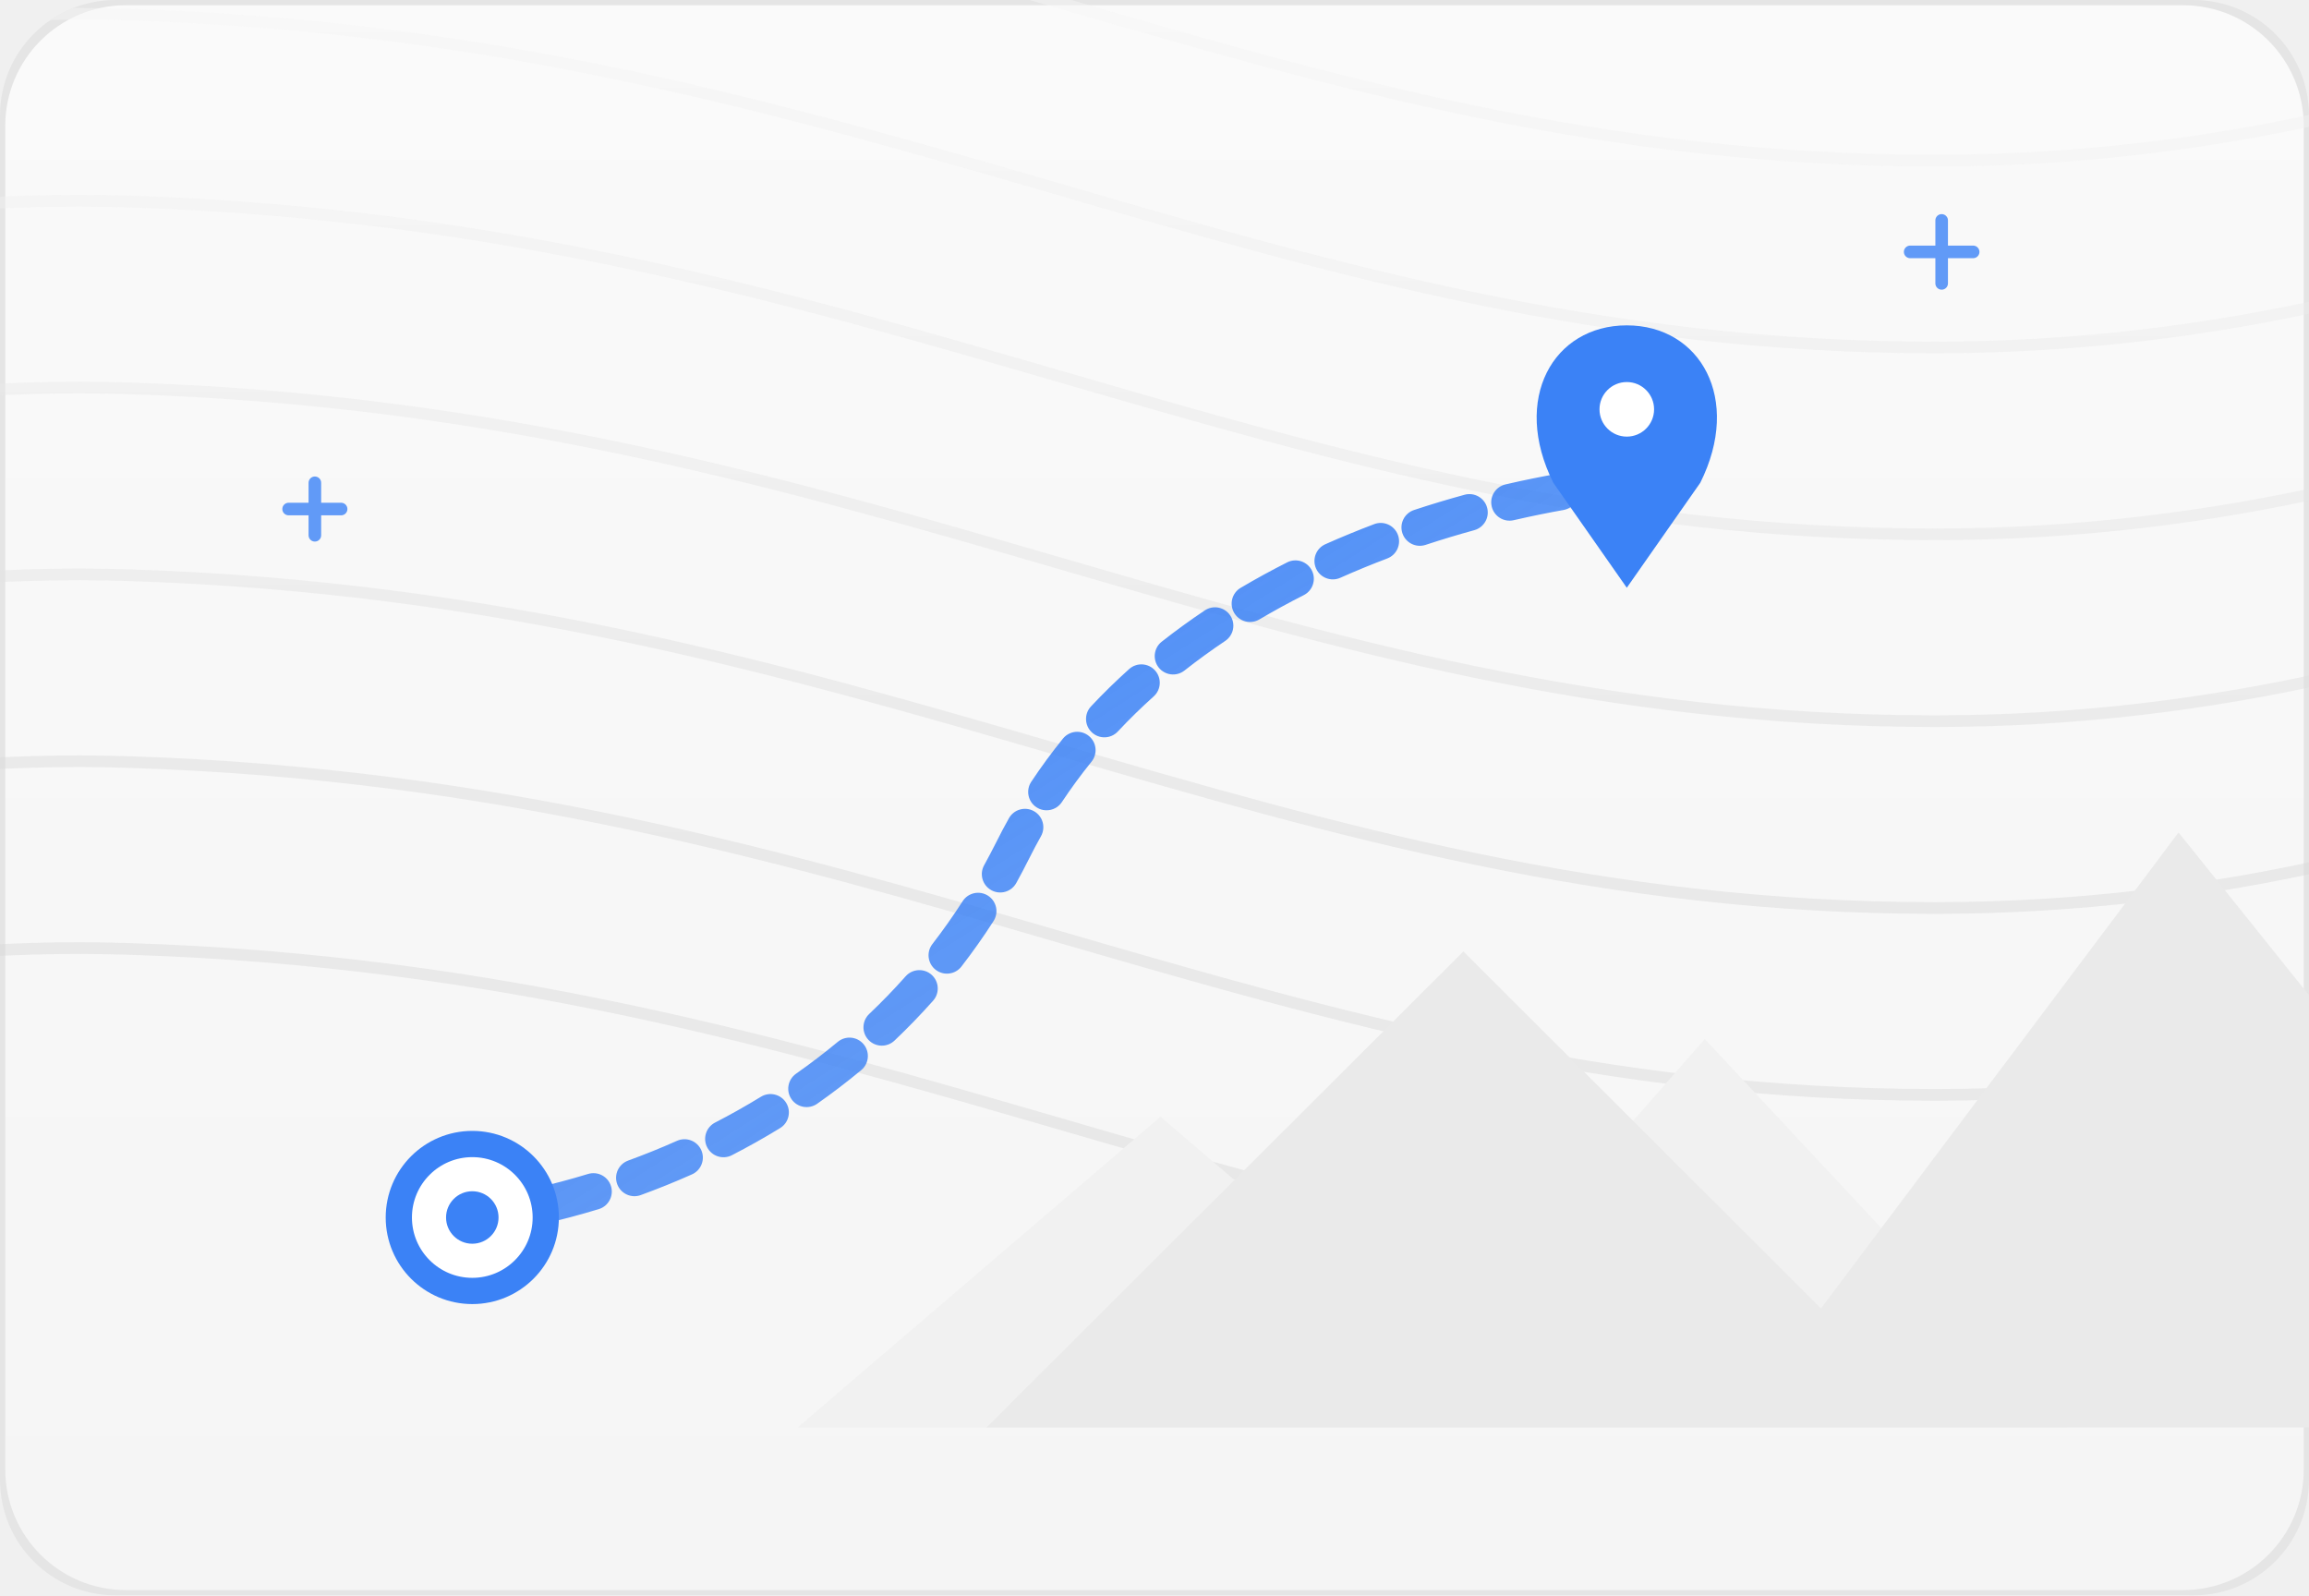
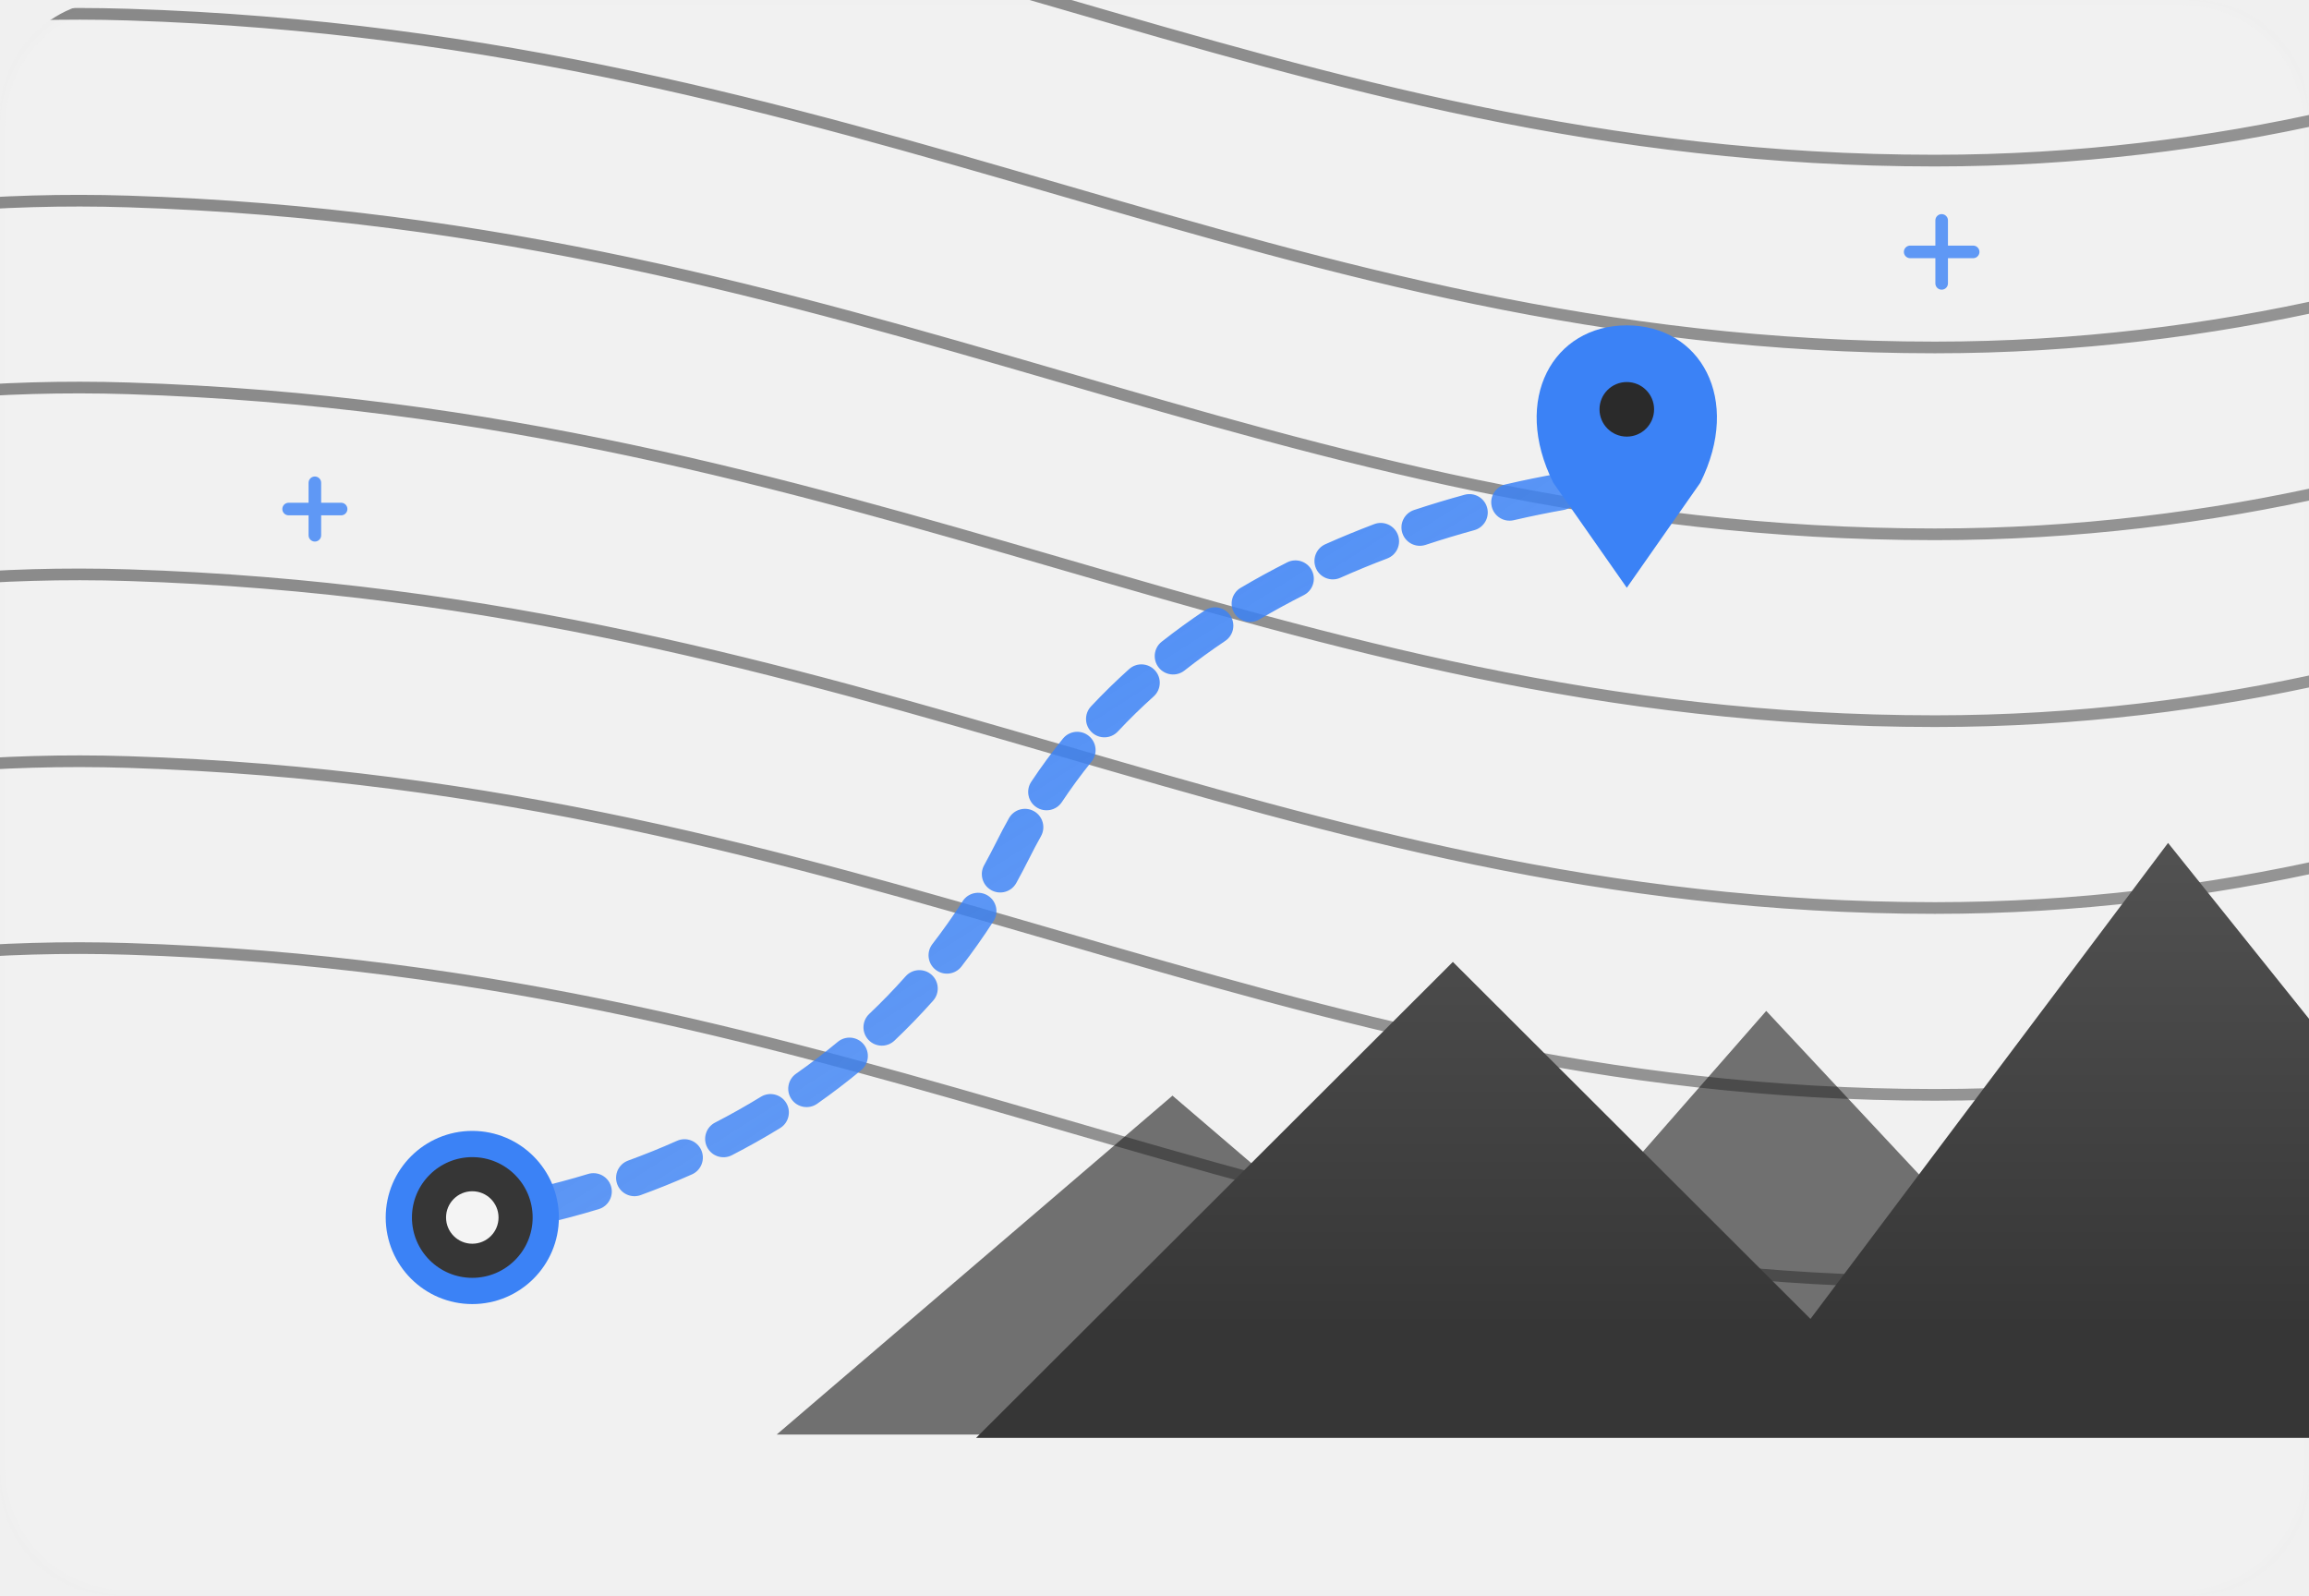
<svg xmlns="http://www.w3.org/2000/svg" width="220" height="152" viewBox="0 0 220 152" fill="none">
-   <g clip-path="url(#clip0_863_263)">
-     <path d="M208 0H12C5.373 0 0 5.373 0 12V140C0 146.627 5.373 152 12 152H208C214.627 152 220 146.627 220 140V12C220 5.373 214.627 0 208 0Z" fill="url(#paint0_linear_863_263)" stroke="#E5E5E5" />
-     <path opacity="0.46" d="M294 85.861C278.475 96.443 238.811 122.676 184.357 122.676C152.673 122.676 127.208 115.281 100.897 107.632C74.583 99.982 47.407 92.074 12.204 90.964C-37.049 89.411 -74.045 112.512 -87.606 117.633L-87.999 116.592C-74.68 111.562 -37.308 88.289 12.239 89.852C47.596 90.967 74.893 98.914 101.208 106.564C127.526 114.214 152.85 121.563 184.357 121.563C238.457 121.563 277.883 95.499 293.373 84.941L294 85.861ZM294 68.058C278.475 78.64 238.811 104.873 184.357 104.873C152.673 104.873 127.208 97.478 100.897 89.829C74.583 82.18 47.407 74.272 12.204 73.161C-37.049 71.608 -74.045 94.709 -87.606 99.83L-87.999 98.789C-74.68 93.76 -37.308 70.486 12.239 72.049C47.596 73.164 74.893 81.111 101.208 88.761C127.526 96.412 152.85 103.76 184.357 103.76C238.457 103.76 277.883 77.697 293.373 67.138L294 68.058ZM294 50.255C278.475 60.838 238.811 87.07 184.357 87.071C152.673 87.07 127.208 79.675 100.897 72.027C74.583 64.377 47.407 56.469 12.204 55.359C-37.049 53.805 -74.045 76.906 -87.606 82.028L-87.999 80.987C-74.68 75.957 -37.308 52.684 12.239 54.246C47.596 55.361 74.893 63.309 101.208 70.958C127.526 78.609 152.85 85.957 184.357 85.957C238.457 85.957 277.883 59.894 293.373 49.335L294 50.255ZM294 32.452C278.475 43.035 238.811 69.268 184.357 69.268C152.673 69.268 127.208 61.873 100.897 54.224C74.583 46.574 47.407 38.666 12.204 37.556C-37.049 36.003 -74.045 59.104 -87.606 64.225L-87.999 63.184C-74.68 58.154 -37.309 34.881 12.239 36.444C47.597 37.559 74.893 45.506 101.208 53.156C127.526 60.806 152.85 68.154 184.357 68.154C238.457 68.154 277.883 42.091 293.373 31.532L294 32.452ZM294 14.65C278.474 25.232 238.811 51.465 184.357 51.465C152.673 51.465 127.208 44.07 100.897 36.421C74.583 28.771 47.407 20.863 12.204 19.753C-37.049 18.2 -74.045 41.301 -87.606 46.422L-87.999 45.381C-74.68 40.352 -37.309 17.078 12.239 18.641C47.597 19.756 74.893 27.703 101.208 35.353C127.526 43.004 152.85 50.352 184.357 50.352C238.457 50.352 277.883 24.288 293.373 13.73L294 14.65ZM294 -3.154C278.475 7.428 238.811 33.661 184.357 33.661C152.673 33.661 127.208 26.266 100.897 18.617C74.583 10.968 47.407 3.06 12.204 1.949C-37.049 0.396 -74.045 23.497 -87.606 28.618L-87.999 27.577C-74.68 22.548 -37.308 -0.725 12.239 0.837C47.596 1.952 74.893 9.899 101.208 17.549C127.526 25.2 152.85 32.548 184.357 32.548C238.457 32.548 277.883 6.485 293.373 -4.074L294 -3.154ZM294 -20.957C278.475 -10.374 238.811 15.859 184.357 15.859C152.673 15.859 127.208 8.463 100.897 0.815C74.583 -6.835 47.407 -14.743 12.204 -15.853C-37.049 -17.407 -74.045 5.695 -87.606 10.816L-87.999 9.775C-74.68 4.745 -37.308 -18.528 12.239 -16.966C47.596 -15.85 74.893 -7.903 101.208 -0.254C127.526 7.397 152.85 14.745 184.357 14.745C238.457 14.745 277.883 -11.318 293.373 -21.877L294 -20.957Z" fill="url(#paint1_linear_863_263)" />
-     <path d="M197 136L162.429 99L136.5 128.6L110.571 106.4L76 136H197Z" fill="#F1F1F1" />
-     <path d="M253 136L207.571 79.313L173.5 124.663L139.429 90.65L94 136H253Z" fill="#EAEAEA" />
+   <g clip-path="url(#clip0_959_1975)">
+     <path d="M208 0H12C5.373 0 0 5.373 0 12V140C0 146.627 5.373 152 12 152H208C214.627 152 220 146.627 220 140V12C220 5.373 214.627 0 208 0Z" fill="url(#paint0_linear_959_1975)" fill-opacity="0.04" stroke="#E5E5E5" stroke-opacity="0.06" />
+     <path opacity="0.46" d="M294 85.861C278.475 96.443 238.811 122.676 184.357 122.676C152.673 122.676 127.208 115.281 100.897 107.632C74.583 99.982 47.407 92.074 12.204 90.964C-37.049 89.411 -74.045 112.512 -87.606 117.633L-87.999 116.592C-74.68 111.562 -37.308 88.289 12.239 89.852C47.596 90.967 74.893 98.914 101.208 106.564C127.526 114.214 152.85 121.563 184.357 121.563C238.457 121.563 277.883 95.499 293.373 84.941L294 85.861ZM294 68.058C278.475 78.64 238.811 104.873 184.357 104.873C152.673 104.873 127.208 97.478 100.897 89.829C74.583 82.18 47.407 74.272 12.204 73.161C-37.049 71.608 -74.045 94.709 -87.606 99.83L-87.999 98.789C-74.68 93.76 -37.308 70.486 12.239 72.049C47.596 73.164 74.893 81.111 101.208 88.761C127.526 96.412 152.85 103.76 184.357 103.76C238.457 103.76 277.883 77.697 293.373 67.138L294 68.058ZM294 50.255C278.475 60.838 238.811 87.07 184.357 87.071C152.673 87.07 127.208 79.675 100.897 72.027C74.583 64.377 47.407 56.469 12.204 55.359C-37.049 53.805 -74.045 76.906 -87.606 82.028L-87.999 80.987C-74.68 75.957 -37.308 52.684 12.239 54.246C47.596 55.361 74.893 63.309 101.208 70.958C127.526 78.609 152.85 85.957 184.357 85.957C238.457 85.957 277.883 59.894 293.373 49.335L294 50.255ZM294 32.452C278.475 43.035 238.811 69.268 184.357 69.268C152.673 69.268 127.208 61.873 100.897 54.224C74.583 46.574 47.407 38.666 12.204 37.556C-37.049 36.003 -74.045 59.104 -87.606 64.225L-87.999 63.184C-74.68 58.154 -37.309 34.881 12.239 36.444C47.597 37.559 74.893 45.506 101.208 53.156C127.526 60.806 152.85 68.154 184.357 68.154C238.457 68.154 277.883 42.091 293.373 31.532L294 32.452ZM294 14.65C278.474 25.232 238.811 51.465 184.357 51.465C152.673 51.465 127.208 44.07 100.897 36.421C74.583 28.771 47.407 20.863 12.204 19.753C-37.049 18.2 -74.045 41.301 -87.606 46.422L-87.999 45.381C-74.68 40.352 -37.309 17.078 12.239 18.641C47.597 19.756 74.893 27.703 101.208 35.353C127.526 43.004 152.85 50.352 184.357 50.352C238.457 50.352 277.883 24.288 293.373 13.73L294 14.65ZM294 -3.154C278.475 7.428 238.811 33.661 184.357 33.661C152.673 33.661 127.208 26.266 100.897 18.617C74.583 10.968 47.407 3.06 12.204 1.949C-37.049 0.396 -74.045 23.497 -87.606 28.618L-87.999 27.577C-74.68 22.548 -37.308 -0.725 12.239 0.837C47.596 1.952 74.893 9.899 101.208 17.549C127.526 25.2 152.85 32.548 184.357 32.548C238.457 32.548 277.883 6.485 293.373 -4.074L294 -3.154ZM294 -20.957C278.475 -10.374 238.811 15.859 184.357 15.859C152.673 15.859 127.208 8.463 100.897 0.815C74.583 -6.835 47.407 -14.743 12.204 -15.853C-37.049 -17.407 -74.045 5.695 -87.606 10.816L-87.999 9.775C-74.68 4.745 -37.308 -18.528 12.239 -16.966C47.596 -15.85 74.893 -7.903 101.208 -0.254C127.526 7.397 152.85 14.745 184.357 14.745C238.457 14.745 277.883 -11.318 293.373 -21.877L294 -20.957Z" fill="url(#paint1_linear_959_1975)" />
+     <path opacity="0.6" d="M206 136.682L168.286 96.318L140 128.609L111.714 104.391L74 136.682H206Z" fill="#1B1B1B" />
+     <path d="M252 137L206.571 80.313L172.5 125.663L138.429 91.65L93 137H252Z" fill="url(#paint2_linear_959_1975)" />
  </g>
-   <path d="M47.255 113.93C48.209 113.773 49.108 114.42 49.265 115.374C49.421 116.328 48.775 117.227 47.821 117.384C46.989 117.52 46.33 117.61 45.875 117.665C45.647 117.693 45.47 117.712 45.348 117.725C45.286 117.731 45.239 117.735 45.205 117.738C45.189 117.74 45.176 117.741 45.166 117.742C45.161 117.743 45.157 117.743 45.154 117.743C45.153 117.743 45.151 117.743 45.15 117.743L45.148 117.744H45.148C44.184 117.826 43.337 117.111 43.256 116.147C43.175 115.184 43.889 114.337 44.852 114.256H44.855C44.86 114.255 44.868 114.255 44.88 114.254C44.903 114.252 44.941 114.248 44.991 114.243C45.092 114.233 45.247 114.215 45.452 114.19C45.862 114.141 46.473 114.058 47.255 113.93ZM56.032 111.854C56.957 111.572 57.935 112.093 58.217 113.018C58.498 113.942 57.977 114.92 57.053 115.202C55.188 115.77 53.474 116.216 51.962 116.563C51.02 116.78 50.08 116.193 49.863 115.251C49.647 114.309 50.235 113.369 51.177 113.152C52.616 112.821 54.251 112.396 56.032 111.854ZM64.507 108.694C65.39 108.301 66.424 108.699 66.817 109.582C67.21 110.465 66.813 111.5 65.93 111.893C64.251 112.64 62.616 113.294 61.05 113.865C60.142 114.197 59.137 113.729 58.806 112.821C58.474 111.913 58.942 110.909 59.85 110.577C61.346 110.031 62.906 109.407 64.507 108.694ZM72.5 104.498C73.324 103.993 74.401 104.251 74.906 105.075C75.411 105.899 75.154 106.976 74.33 107.481C72.789 108.427 71.252 109.285 69.736 110.066C68.877 110.509 67.822 110.172 67.379 109.313C66.937 108.454 67.274 107.399 68.133 106.956C69.575 106.213 71.036 105.396 72.5 104.498ZM79.822 99.266C80.566 98.648 81.67 98.751 82.287 99.495C82.904 100.239 82.801 101.342 82.058 101.959C80.672 103.109 79.267 104.175 77.857 105.165C77.066 105.72 75.975 105.529 75.42 104.738C74.865 103.947 75.056 102.856 75.847 102.301C77.183 101.363 78.512 100.353 79.822 99.266ZM86.29 93.02C86.932 92.297 88.038 92.232 88.761 92.874C89.483 93.516 89.548 94.622 88.906 95.345C87.71 96.691 86.48 97.957 85.226 99.147C84.525 99.813 83.416 99.784 82.751 99.083C82.086 98.382 82.115 97.275 82.816 96.609C84.001 95.485 85.162 94.289 86.29 93.02ZM91.721 85.864C92.244 85.052 93.326 84.818 94.139 85.341C94.951 85.864 95.186 86.946 94.663 87.759C93.686 89.276 92.665 90.718 91.606 92.088C91.016 92.853 89.916 92.993 89.151 92.402C88.387 91.811 88.246 90.713 88.837 89.948C89.835 88.657 90.799 87.296 91.721 85.864ZM96.132 77.958C96.605 77.115 97.672 76.815 98.515 77.288C99.357 77.761 99.657 78.827 99.185 79.67C98.798 80.359 98.425 81.063 98.065 81.782C97.665 82.582 97.253 83.365 96.83 84.131C96.362 84.977 95.298 85.283 94.452 84.815C93.606 84.348 93.299 83.283 93.767 82.438C94.166 81.714 94.556 80.974 94.935 80.218C95.319 79.449 95.719 78.695 96.132 77.958ZM101.276 70.374C101.884 69.623 102.986 69.506 103.737 70.114C104.489 70.722 104.605 71.824 103.997 72.575C103.009 73.797 102.065 75.079 101.172 76.422C100.637 77.227 99.55 77.445 98.745 76.91C97.94 76.375 97.722 75.289 98.257 74.484C99.212 73.048 100.221 71.678 101.276 70.374ZM107.582 63.749C108.301 63.103 109.408 63.162 110.054 63.881C110.7 64.6 110.641 65.707 109.922 66.353C108.747 67.408 107.604 68.522 106.504 69.697C105.843 70.403 104.736 70.439 104.03 69.778C103.325 69.118 103.289 68.01 103.949 67.305C105.121 66.053 106.335 64.869 107.582 63.749ZM114.789 58.159C115.592 57.621 116.679 57.836 117.217 58.639C117.755 59.441 117.541 60.528 116.738 61.066C115.422 61.949 114.124 62.888 112.854 63.888C112.095 64.485 110.994 64.354 110.396 63.595C109.799 62.835 109.93 61.734 110.689 61.137C112.033 60.08 113.403 59.088 114.789 58.159ZM122.642 53.581C123.504 53.145 124.557 53.491 124.993 54.353C125.429 55.216 125.083 56.268 124.221 56.704C122.808 57.419 121.395 58.188 119.992 59.018C119.16 59.51 118.087 59.233 117.595 58.401C117.103 57.569 117.379 56.497 118.211 56.005C119.683 55.135 121.164 54.328 122.642 53.581ZM130.934 49.938C131.837 49.595 132.847 50.05 133.189 50.954C133.532 51.858 133.077 52.868 132.174 53.211C130.705 53.768 129.21 54.379 127.703 55.051C126.82 55.444 125.785 55.048 125.392 54.165C124.998 53.282 125.395 52.247 126.277 51.853C127.849 51.153 129.406 50.516 130.934 49.938ZM139.54 47.14C140.472 46.884 141.436 47.432 141.691 48.364C141.947 49.296 141.399 50.259 140.467 50.515C138.984 50.922 137.432 51.386 135.83 51.915C134.912 52.218 133.922 51.72 133.619 50.803C133.316 49.885 133.814 48.895 134.731 48.592C136.393 48.043 138.004 47.561 139.54 47.14ZM148.36 45.145C149.312 44.975 150.22 45.609 150.39 46.561C150.559 47.512 149.925 48.421 148.974 48.591C147.572 48.841 145.975 49.159 144.228 49.563C143.286 49.782 142.346 49.196 142.128 48.254C141.91 47.312 142.496 46.373 143.437 46.154C145.248 45.735 146.905 45.404 148.36 45.145ZM154.876 44.254C155.84 44.186 156.678 44.913 156.746 45.877C156.814 46.841 156.087 47.678 155.123 47.746H155.119C155.114 47.746 155.105 47.747 155.094 47.748C155.071 47.75 155.034 47.753 154.985 47.757C154.887 47.765 154.736 47.778 154.538 47.798C154.142 47.837 153.553 47.9 152.797 47.998C151.838 48.122 150.96 47.447 150.836 46.488C150.712 45.53 151.388 44.652 152.347 44.527C153.141 44.424 153.766 44.357 154.196 44.315C154.411 44.293 154.578 44.278 154.692 44.269C154.749 44.264 154.793 44.26 154.824 44.258C154.839 44.257 154.852 44.257 154.86 44.256C154.865 44.256 154.868 44.255 154.871 44.255H154.876V44.254Z" fill="url(#paint2_linear_863_263)" />
-   <path d="M45 123C48.866 123 52 119.866 52 116C52 112.134 48.866 109 45 109C41.134 109 38 112.134 38 116C38 119.866 41.134 123 45 123Z" fill="white" stroke="#3B82F6" stroke-width="2.5" />
-   <path d="M45 118.5C46.381 118.5 47.5 117.381 47.5 116C47.5 114.619 46.381 113.5 45 113.5C43.619 113.5 42.5 114.619 42.5 116C42.5 117.381 43.619 118.5 45 118.5Z" fill="#3B82F6" />
+   <path d="M47.255 113.93C48.209 113.773 49.108 114.42 49.265 115.374C49.421 116.328 48.775 117.227 47.821 117.384C46.989 117.52 46.33 117.61 45.875 117.665C45.647 117.693 45.47 117.712 45.348 117.725C45.287 117.731 45.239 117.735 45.205 117.738C45.189 117.74 45.176 117.741 45.166 117.742C45.161 117.743 45.157 117.743 45.154 117.743C45.153 117.743 45.151 117.743 45.15 117.743L45.148 117.744H45.148C44.184 117.826 43.337 117.111 43.256 116.147C43.175 115.184 43.889 114.337 44.853 114.256H44.855C44.86 114.255 44.868 114.255 44.88 114.254C44.903 114.252 44.941 114.248 44.991 114.243C45.092 114.233 45.247 114.215 45.452 114.19C45.862 114.141 46.473 114.058 47.255 113.93ZM56.032 111.854C56.957 111.572 57.935 112.093 58.217 113.018C58.498 113.942 57.977 114.92 57.053 115.202C55.188 115.77 53.474 116.216 51.962 116.563C51.02 116.78 50.08 116.193 49.863 115.251C49.647 114.309 50.235 113.369 51.177 113.152C52.616 112.821 54.251 112.396 56.032 111.854ZM64.507 108.694C65.39 108.301 66.424 108.699 66.817 109.582C67.21 110.465 66.813 111.5 65.93 111.893C64.251 112.64 62.616 113.294 61.05 113.865C60.142 114.197 59.137 113.729 58.806 112.821C58.474 111.913 58.942 110.909 59.85 110.577C61.346 110.031 62.906 109.407 64.507 108.694ZM72.5 104.498C73.324 103.993 74.401 104.251 74.906 105.075C75.411 105.899 75.154 106.976 74.33 107.481C72.789 108.427 71.252 109.285 69.736 110.066C68.877 110.509 67.822 110.172 67.379 109.313C66.937 108.454 67.274 107.399 68.133 106.956C69.575 106.213 71.036 105.396 72.5 104.498ZM79.822 99.266C80.566 98.648 81.67 98.751 82.287 99.495C82.904 100.239 82.801 101.342 82.058 101.959C80.672 103.109 79.267 104.175 77.857 105.165C77.066 105.72 75.975 105.529 75.42 104.738C74.865 103.947 75.056 102.856 75.847 102.301C77.183 101.363 78.512 100.353 79.822 99.266ZM86.29 93.02C86.932 92.297 88.038 92.232 88.761 92.874C89.483 93.516 89.548 94.622 88.906 95.345C87.71 96.691 86.48 97.957 85.226 99.147C84.525 99.813 83.416 99.784 82.751 99.083C82.086 98.382 82.115 97.275 82.816 96.609C84.001 95.485 85.162 94.289 86.29 93.02ZM91.721 85.864C92.244 85.052 93.326 84.818 94.139 85.341C94.951 85.864 95.186 86.946 94.663 87.759C93.686 89.276 92.665 90.718 91.606 92.088C91.016 92.853 89.916 92.993 89.151 92.402C88.387 91.811 88.246 90.713 88.837 89.948C89.835 88.657 90.799 87.296 91.721 85.864ZM96.132 77.958C96.605 77.115 97.672 76.815 98.515 77.288C99.357 77.761 99.657 78.827 99.185 79.67C98.798 80.359 98.425 81.063 98.066 81.782C97.665 82.582 97.253 83.365 96.83 84.131C96.362 84.977 95.298 85.283 94.452 84.815C93.606 84.348 93.299 83.283 93.767 82.438C94.166 81.714 94.556 80.974 94.935 80.218C95.319 79.449 95.719 78.695 96.132 77.958ZM101.276 70.374C101.884 69.623 102.986 69.506 103.737 70.114C104.489 70.722 104.605 71.824 103.997 72.575C103.009 73.797 102.065 75.079 101.172 76.422C100.637 77.227 99.55 77.445 98.745 76.91C97.941 76.375 97.722 75.289 98.257 74.484C99.212 73.048 100.221 71.678 101.276 70.374ZM107.582 63.749C108.301 63.103 109.408 63.162 110.054 63.881C110.7 64.6 110.641 65.707 109.922 66.353C108.747 67.408 107.604 68.522 106.504 69.697C105.843 70.403 104.736 70.439 104.03 69.778C103.325 69.118 103.289 68.01 103.949 67.305C105.121 66.053 106.335 64.869 107.582 63.749ZM114.789 58.159C115.592 57.621 116.679 57.836 117.217 58.639C117.755 59.441 117.541 60.528 116.738 61.066C115.422 61.949 114.124 62.888 112.855 63.888C112.095 64.485 110.994 64.354 110.397 63.595C109.799 62.835 109.93 61.734 110.689 61.137C112.033 60.08 113.403 59.088 114.789 58.159ZM122.642 53.581C123.504 53.145 124.557 53.491 124.993 54.353C125.429 55.216 125.083 56.268 124.221 56.704C122.808 57.419 121.395 58.188 119.992 59.018C119.16 59.51 118.087 59.233 117.595 58.401C117.103 57.569 117.379 56.497 118.211 56.005C119.683 55.135 121.164 54.328 122.642 53.581ZM130.934 49.938C131.837 49.595 132.847 50.05 133.189 50.954C133.532 51.858 133.078 52.868 132.174 53.211C130.705 53.768 129.21 54.379 127.703 55.051C126.82 55.444 125.785 55.048 125.392 54.165C124.998 53.282 125.395 52.247 126.277 51.853C127.849 51.153 129.406 50.516 130.934 49.938ZM139.54 47.14C140.472 46.884 141.436 47.432 141.691 48.364C141.947 49.296 141.399 50.259 140.467 50.515C138.984 50.922 137.432 51.386 135.83 51.915C134.912 52.218 133.922 51.72 133.619 50.803C133.316 49.885 133.814 48.895 134.731 48.592C136.393 48.043 138.004 47.561 139.54 47.14ZM148.36 45.145C149.312 44.975 150.22 45.609 150.39 46.561C150.559 47.512 149.925 48.421 148.974 48.591C147.572 48.841 145.975 49.159 144.228 49.563C143.286 49.782 142.346 49.196 142.128 48.254C141.91 47.312 142.496 46.373 143.438 46.154C145.248 45.735 146.905 45.404 148.36 45.145ZM154.876 44.254C155.84 44.186 156.678 44.913 156.746 45.877C156.814 46.841 156.087 47.678 155.123 47.746H155.119C155.114 47.746 155.105 47.747 155.094 47.748C155.071 47.75 155.034 47.753 154.985 47.757C154.887 47.765 154.736 47.778 154.538 47.798C154.142 47.837 153.553 47.9 152.797 47.998C151.838 48.122 150.96 47.447 150.836 46.488C150.712 45.53 151.388 44.652 152.347 44.527C153.141 44.424 153.766 44.357 154.196 44.315C154.411 44.293 154.578 44.278 154.692 44.269C154.749 44.264 154.793 44.26 154.824 44.258C154.839 44.257 154.852 44.257 154.86 44.256C154.865 44.256 154.868 44.255 154.871 44.255H154.876V44.254Z" fill="url(#paint3_linear_959_1975)" />
+   <path d="M45 123C48.866 123 52 119.866 52 116C52 112.134 48.866 109 45 109C41.134 109 38 112.134 38 116C38 119.866 41.134 123 45 123Z" fill="#363636" stroke="#3B82F6" stroke-width="2.5" />
+   <path d="M45 118.5C46.381 118.5 47.5 117.381 47.5 116C47.5 114.619 46.381 113.5 45 113.5C43.619 113.5 42.5 114.619 42.5 116C42.5 117.381 43.619 118.5 45 118.5Z" fill="#F4F4F4" />
  <path d="M155 31C148 31 144 38 148 46L155 56L162 46C166 38 162 31 155 31Z" fill="#3B82F6" />
-   <path d="M155 41.6C156.436 41.6 157.6 40.436 157.6 39C157.6 37.564 156.436 36.4 155 36.4C153.564 36.4 152.4 37.564 152.4 39C152.4 40.436 153.564 41.6 155 41.6Z" fill="white" />
+   <path d="M155 41.6C156.436 41.6 157.6 40.436 157.6 39C157.6 37.564 156.436 36.4 155 36.4C153.564 36.4 152.4 37.564 152.4 39C152.4 40.436 153.564 41.6 155 41.6Z" fill="#2A2A2A" />
  <g opacity="0.8">
    <path d="M185 21V27M182 24H188" stroke="#3B82F6" stroke-width="1.2" stroke-linecap="round" />
    <path d="M30 46V51M27.5 48.5H32.5" stroke="#3B82F6" stroke-width="1.2" stroke-linecap="round" />
  </g>
  <defs>
-     <linearGradient id="paint0_linear_863_263" x1="0" y1="0" x2="0" y2="152" gradientUnits="userSpaceOnUse">
+     <linearGradient id="paint0_linear_959_1975" x1="0" y1="0" x2="0" y2="152" gradientUnits="userSpaceOnUse">
      <stop stop-color="#FAFAFA" />
      <stop offset="1" stop-color="#F5F5F5" />
    </linearGradient>
-     <linearGradient id="paint1_linear_863_263" x1="72.27" y1="-21.877" x2="72.27" y2="80.645" gradientUnits="userSpaceOnUse">
-       <stop stop-color="white" />
-       <stop offset="1" stop-color="#D8D8D8" />
+     <linearGradient id="paint1_linear_959_1975" x1="197" y1="151" x2="-11.5" y2="-38" gradientUnits="userSpaceOnUse">
+       <stop stop-color="#2C2C2C" />
+       <stop offset="1" stop-color="#0A0A0A" />
    </linearGradient>
-     <linearGradient id="paint2_linear_863_263" x1="45" y1="46" x2="108.412" y2="145.647" gradientUnits="userSpaceOnUse">
+     <linearGradient id="paint2_linear_959_1975" x1="172.5" y1="-11.5" x2="172.5" y2="126.5" gradientUnits="userSpaceOnUse">
+       <stop stop-color="#898989" />
+       <stop offset="1" stop-color="#363636" />
+     </linearGradient>
+     <linearGradient id="paint3_linear_959_1975" x1="45" y1="46" x2="108.412" y2="145.647" gradientUnits="userSpaceOnUse">
      <stop stop-color="#3B82F6" />
      <stop offset="1" stop-color="#3B82F6" stop-opacity="0.65" />
    </linearGradient>
-     <clipPath id="clip0_863_263">
+     <clipPath id="clip0_959_1975">
      <rect width="220" height="152" rx="11" fill="white" />
    </clipPath>
  </defs>
</svg>
